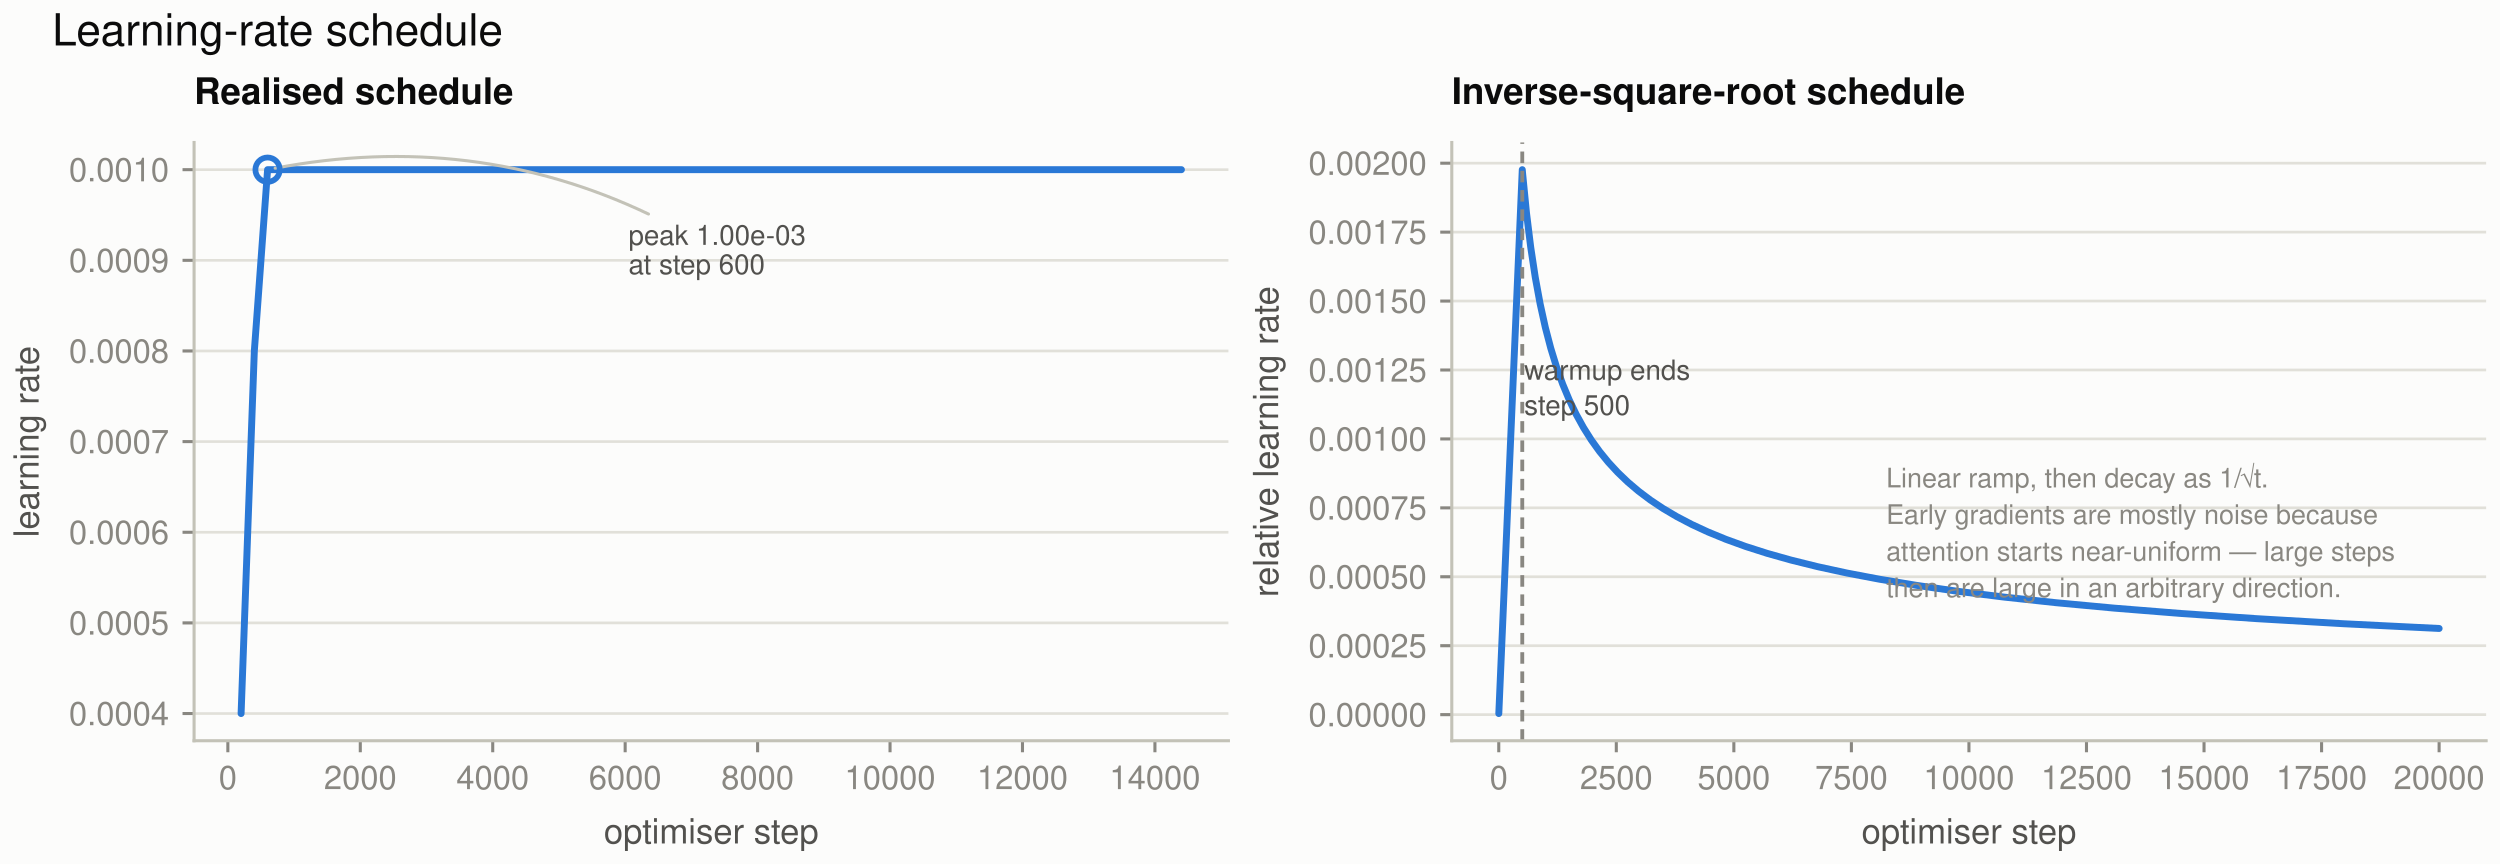
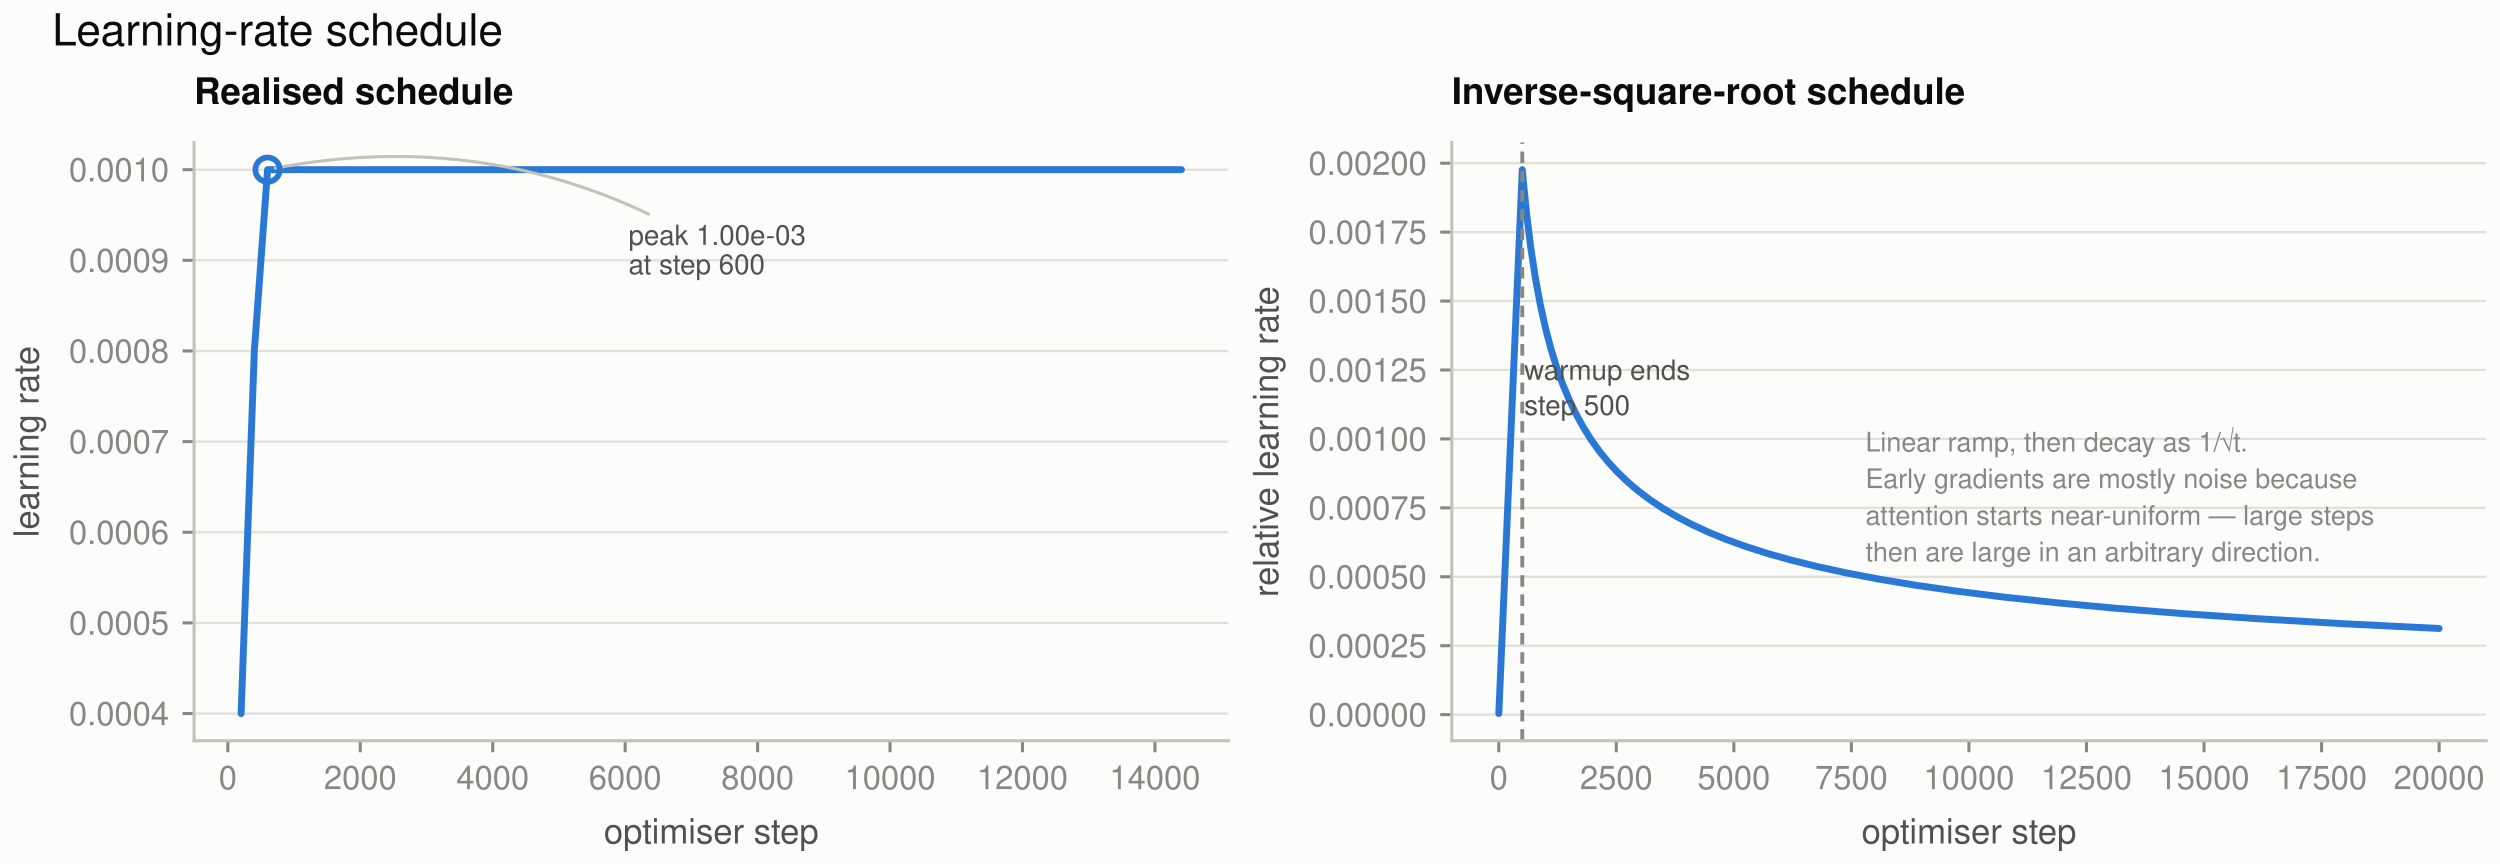
<svg xmlns="http://www.w3.org/2000/svg" xmlns:xlink="http://www.w3.org/1999/xlink" width="649.2pt" height="224.4pt" viewBox="0 0 649.2 224.4" version="1.1">
  <defs>
    <style type="text/css">*{stroke-linejoin: round; stroke-linecap: butt}</style>
  </defs>
  <g id="figure_1">
    <g id="patch_1">
      <path d="M 0 224.4  L 649.2 224.4  L 649.2 -0  L 0 -0  z " style="fill: #fcfcfb" />
    </g>
    <g id="axes_1">
      <g id="patch_2">
        <path d="M 50.398 192.355  L 318.997 192.355  L 318.997 37  L 50.398 37  z " style="fill: #fcfcfb" />
      </g>
      <g id="matplotlib.axis_1">
        <g id="xtick_1">
          <g id="line2d_1">
            <defs>
-               <path id="mff5d5f029c" d="M 0 0  L 0 3  " style="stroke: #898781; stroke-width: 0.8" />
+               <path id="m67c14b27a8" d="M 0 0  L 0 3  " style="stroke: #898781; stroke-width: 0.8" />
            </defs>
            <g>
-               <use xlink:href="#mff5d5f029c" x="59.168" y="192.355" style="fill: #898781; stroke: #898781; stroke-width: 0.8" />
+               <use xlink:href="#m67c14b27a8" x="59.168" y="192.355" style="fill: #898781; stroke: #898781; stroke-width: 0.8" />
            </g>
          </g>
          <g id="text_1">
            <text style="font-size: 8.5px; font-family: 'Helvetica Neue', 'Helvetica', 'Arial', 'DejaVu Sans', sans-serif; text-anchor: middle; fill: #898781" x="59.168" y="204.925" transform="rotate(-0 59.16808 204.9249)">0</text>
          </g>
        </g>
        <g id="xtick_2">
          <g id="line2d_2">
            <g>
-               <use xlink:href="#mff5d5f029c" x="93.56" y="192.355" style="fill: #898781; stroke: #898781; stroke-width: 0.8" />
+               <use xlink:href="#m67c14b27a8" x="93.56" y="192.355" style="fill: #898781; stroke: #898781; stroke-width: 0.8" />
            </g>
          </g>
          <g id="text_2">
            <text style="font-size: 8.5px; font-family: 'Helvetica Neue', 'Helvetica', 'Arial', 'DejaVu Sans', sans-serif; text-anchor: middle; fill: #898781" x="93.56" y="204.925" transform="rotate(-0 93.55973 204.9249)">2000</text>
          </g>
        </g>
        <g id="xtick_3">
          <g id="line2d_3">
            <g>
-               <use xlink:href="#mff5d5f029c" x="127.951" y="192.355" style="fill: #898781; stroke: #898781; stroke-width: 0.8" />
+               <use xlink:href="#m67c14b27a8" x="127.951" y="192.355" style="fill: #898781; stroke: #898781; stroke-width: 0.8" />
            </g>
          </g>
          <g id="text_3">
            <text style="font-size: 8.5px; font-family: 'Helvetica Neue', 'Helvetica', 'Arial', 'DejaVu Sans', sans-serif; text-anchor: middle; fill: #898781" x="127.951" y="204.925" transform="rotate(-0 127.9514 204.9249)">4000</text>
          </g>
        </g>
        <g id="xtick_4">
          <g id="line2d_4">
            <g>
-               <use xlink:href="#mff5d5f029c" x="162.343" y="192.355" style="fill: #898781; stroke: #898781; stroke-width: 0.8" />
+               <use xlink:href="#m67c14b27a8" x="162.343" y="192.355" style="fill: #898781; stroke: #898781; stroke-width: 0.8" />
            </g>
          </g>
          <g id="text_4">
            <text style="font-size: 8.5px; font-family: 'Helvetica Neue', 'Helvetica', 'Arial', 'DejaVu Sans', sans-serif; text-anchor: middle; fill: #898781" x="162.343" y="204.925" transform="rotate(-0 162.343 204.9249)">6000</text>
          </g>
        </g>
        <g id="xtick_5">
          <g id="line2d_5">
            <g>
-               <use xlink:href="#mff5d5f029c" x="196.735" y="192.355" style="fill: #898781; stroke: #898781; stroke-width: 0.8" />
+               <use xlink:href="#m67c14b27a8" x="196.735" y="192.355" style="fill: #898781; stroke: #898781; stroke-width: 0.8" />
            </g>
          </g>
          <g id="text_5">
            <text style="font-size: 8.5px; font-family: 'Helvetica Neue', 'Helvetica', 'Arial', 'DejaVu Sans', sans-serif; text-anchor: middle; fill: #898781" x="196.735" y="204.925" transform="rotate(-0 196.7347 204.9249)">8000</text>
          </g>
        </g>
        <g id="xtick_6">
          <g id="line2d_6">
            <g>
-               <use xlink:href="#mff5d5f029c" x="231.126" y="192.355" style="fill: #898781; stroke: #898781; stroke-width: 0.8" />
+               <use xlink:href="#m67c14b27a8" x="231.126" y="192.355" style="fill: #898781; stroke: #898781; stroke-width: 0.8" />
            </g>
          </g>
          <g id="text_6">
            <text style="font-size: 8.5px; font-family: 'Helvetica Neue', 'Helvetica', 'Arial', 'DejaVu Sans', sans-serif; text-anchor: middle; fill: #898781" x="231.126" y="204.925" transform="rotate(-0 231.1263 204.9249)">10000</text>
          </g>
        </g>
        <g id="xtick_7">
          <g id="line2d_7">
            <g>
-               <use xlink:href="#mff5d5f029c" x="265.518" y="192.355" style="fill: #898781; stroke: #898781; stroke-width: 0.8" />
+               <use xlink:href="#m67c14b27a8" x="265.518" y="192.355" style="fill: #898781; stroke: #898781; stroke-width: 0.8" />
            </g>
          </g>
          <g id="text_7">
            <text style="font-size: 8.5px; font-family: 'Helvetica Neue', 'Helvetica', 'Arial', 'DejaVu Sans', sans-serif; text-anchor: middle; fill: #898781" x="265.518" y="204.925" transform="rotate(-0 265.518 204.9249)">12000</text>
          </g>
        </g>
        <g id="xtick_8">
          <g id="line2d_8">
            <g>
-               <use xlink:href="#mff5d5f029c" x="299.91" y="192.355" style="fill: #898781; stroke: #898781; stroke-width: 0.8" />
+               <use xlink:href="#m67c14b27a8" x="299.91" y="192.355" style="fill: #898781; stroke: #898781; stroke-width: 0.8" />
            </g>
          </g>
          <g id="text_8">
            <text style="font-size: 8.5px; font-family: 'Helvetica Neue', 'Helvetica', 'Arial', 'DejaVu Sans', sans-serif; text-anchor: middle; fill: #898781" x="299.91" y="204.925" transform="rotate(-0 299.9097 204.9249)">14000</text>
          </g>
        </g>
        <g id="text_9">
          <text style="font-size: 9px; font-family: 'Helvetica Neue', 'Helvetica', 'Arial', 'DejaVu Sans', sans-serif; text-anchor: middle; fill: #52514e" x="184.698" y="219.026" transform="rotate(-0 184.6976 219.0262)">optimiser step</text>
        </g>
      </g>
      <g id="matplotlib.axis_2">
        <g id="ytick_1">
          <g id="line2d_9">
-             <path d="M 50.398 185.294  L 318.997 185.294  " clip-path="url(#p74cb0c8a2e)" style="fill: none; stroke: #e1e0d9; stroke-width: 0.7; stroke-linecap: round" />
+             <path d="M 50.398 185.294  L 318.997 185.294  " clip-path="url(#pc17495374a)" style="fill: none; stroke: #e1e0d9; stroke-width: 0.6; stroke-linecap: round" />
          </g>
          <g id="line2d_10">
            <defs>
-               <path id="m89fcbf0ce2" d="M 0 0  L -3 0  " style="stroke: #898781; stroke-width: 0.8" />
+               <path id="mdf29e9bcca" d="M 0 0  L -3 0  " style="stroke: #898781; stroke-width: 0.8" />
            </defs>
            <g>
-               <use xlink:href="#m89fcbf0ce2" x="50.398" y="185.294" style="fill: #898781; stroke: #898781; stroke-width: 0.8" />
+               <use xlink:href="#mdf29e9bcca" x="50.398" y="185.294" style="fill: #898781; stroke: #898781; stroke-width: 0.8" />
            </g>
          </g>
          <g id="text_10">
            <text style="font-size: 8.5px; font-family: 'Helvetica Neue', 'Helvetica', 'Arial', 'DejaVu Sans', sans-serif; text-anchor: end; fill: #898781" x="43.898" y="188.329" transform="rotate(-0 43.8982 188.3285)">0.0004</text>
          </g>
        </g>
        <g id="ytick_2">
          <g id="line2d_11">
-             <path d="M 50.398 161.755  L 318.997 161.755  " clip-path="url(#p74cb0c8a2e)" style="fill: none; stroke: #e1e0d9; stroke-width: 0.7; stroke-linecap: round" />
+             <path d="M 50.398 161.755  L 318.997 161.755  " clip-path="url(#pc17495374a)" style="fill: none; stroke: #e1e0d9; stroke-width: 0.6; stroke-linecap: round" />
          </g>
          <g id="line2d_12">
            <g>
-               <use xlink:href="#m89fcbf0ce2" x="50.398" y="161.755" style="fill: #898781; stroke: #898781; stroke-width: 0.8" />
+               <use xlink:href="#mdf29e9bcca" x="50.398" y="161.755" style="fill: #898781; stroke: #898781; stroke-width: 0.8" />
            </g>
          </g>
          <g id="text_11">
            <text style="font-size: 8.5px; font-family: 'Helvetica Neue', 'Helvetica', 'Arial', 'DejaVu Sans', sans-serif; text-anchor: end; fill: #898781" x="43.898" y="164.79" transform="rotate(-0 43.8982 164.7898)">0.0005</text>
          </g>
        </g>
        <g id="ytick_3">
          <g id="line2d_13">
-             <path d="M 50.398 138.216  L 318.997 138.216  " clip-path="url(#p74cb0c8a2e)" style="fill: none; stroke: #e1e0d9; stroke-width: 0.7; stroke-linecap: round" />
+             <path d="M 50.398 138.216  L 318.997 138.216  " clip-path="url(#pc17495374a)" style="fill: none; stroke: #e1e0d9; stroke-width: 0.6; stroke-linecap: round" />
          </g>
          <g id="line2d_14">
            <g>
-               <use xlink:href="#m89fcbf0ce2" x="50.398" y="138.216" style="fill: #898781; stroke: #898781; stroke-width: 0.8" />
+               <use xlink:href="#mdf29e9bcca" x="50.398" y="138.216" style="fill: #898781; stroke: #898781; stroke-width: 0.8" />
            </g>
          </g>
          <g id="text_12">
            <text style="font-size: 8.5px; font-family: 'Helvetica Neue', 'Helvetica', 'Arial', 'DejaVu Sans', sans-serif; text-anchor: end; fill: #898781" x="43.898" y="141.251" transform="rotate(-0 43.8982 141.2512)">0.0006</text>
          </g>
        </g>
        <g id="ytick_4">
          <g id="line2d_15">
-             <path d="M 50.398 114.678  L 318.997 114.678  " clip-path="url(#p74cb0c8a2e)" style="fill: none; stroke: #e1e0d9; stroke-width: 0.7; stroke-linecap: round" />
+             <path d="M 50.398 114.678  L 318.997 114.678  " clip-path="url(#pc17495374a)" style="fill: none; stroke: #e1e0d9; stroke-width: 0.6; stroke-linecap: round" />
          </g>
          <g id="line2d_16">
            <g>
-               <use xlink:href="#m89fcbf0ce2" x="50.398" y="114.678" style="fill: #898781; stroke: #898781; stroke-width: 0.8" />
+               <use xlink:href="#mdf29e9bcca" x="50.398" y="114.678" style="fill: #898781; stroke: #898781; stroke-width: 0.8" />
            </g>
          </g>
          <g id="text_13">
            <text style="font-size: 8.5px; font-family: 'Helvetica Neue', 'Helvetica', 'Arial', 'DejaVu Sans', sans-serif; text-anchor: end; fill: #898781" x="43.898" y="117.712" transform="rotate(-0 43.8982 117.7125)">0.0007</text>
          </g>
        </g>
        <g id="ytick_5">
          <g id="line2d_17">
-             <path d="M 50.398 91.139  L 318.997 91.139  " clip-path="url(#p74cb0c8a2e)" style="fill: none; stroke: #e1e0d9; stroke-width: 0.7; stroke-linecap: round" />
+             <path d="M 50.398 91.139  L 318.997 91.139  " clip-path="url(#pc17495374a)" style="fill: none; stroke: #e1e0d9; stroke-width: 0.6; stroke-linecap: round" />
          </g>
          <g id="line2d_18">
            <g>
-               <use xlink:href="#m89fcbf0ce2" x="50.398" y="91.139" style="fill: #898781; stroke: #898781; stroke-width: 0.8" />
+               <use xlink:href="#mdf29e9bcca" x="50.398" y="91.139" style="fill: #898781; stroke: #898781; stroke-width: 0.8" />
            </g>
          </g>
          <g id="text_14">
            <text style="font-size: 8.5px; font-family: 'Helvetica Neue', 'Helvetica', 'Arial', 'DejaVu Sans', sans-serif; text-anchor: end; fill: #898781" x="43.898" y="94.174" transform="rotate(-0 43.8982 94.17377)">0.0008</text>
          </g>
        </g>
        <g id="ytick_6">
          <g id="line2d_19">
-             <path d="M 50.398 67.6  L 318.997 67.6  " clip-path="url(#p74cb0c8a2e)" style="fill: none; stroke: #e1e0d9; stroke-width: 0.7; stroke-linecap: round" />
+             <path d="M 50.398 67.6  L 318.997 67.6  " clip-path="url(#pc17495374a)" style="fill: none; stroke: #e1e0d9; stroke-width: 0.6; stroke-linecap: round" />
          </g>
          <g id="line2d_20">
            <g>
-               <use xlink:href="#m89fcbf0ce2" x="50.398" y="67.6" style="fill: #898781; stroke: #898781; stroke-width: 0.8" />
+               <use xlink:href="#mdf29e9bcca" x="50.398" y="67.6" style="fill: #898781; stroke: #898781; stroke-width: 0.8" />
            </g>
          </g>
          <g id="text_15">
            <text style="font-size: 8.5px; font-family: 'Helvetica Neue', 'Helvetica', 'Arial', 'DejaVu Sans', sans-serif; text-anchor: end; fill: #898781" x="43.898" y="70.635" transform="rotate(-0 43.8982 70.63508)">0.0009</text>
          </g>
        </g>
        <g id="ytick_7">
          <g id="line2d_21">
-             <path d="M 50.398 44.062  L 318.997 44.062  " clip-path="url(#p74cb0c8a2e)" style="fill: none; stroke: #e1e0d9; stroke-width: 0.7; stroke-linecap: round" />
+             <path d="M 50.398 44.062  L 318.997 44.062  " clip-path="url(#pc17495374a)" style="fill: none; stroke: #e1e0d9; stroke-width: 0.6; stroke-linecap: round" />
          </g>
          <g id="line2d_22">
            <g>
-               <use xlink:href="#m89fcbf0ce2" x="50.398" y="44.062" style="fill: #898781; stroke: #898781; stroke-width: 0.8" />
+               <use xlink:href="#mdf29e9bcca" x="50.398" y="44.062" style="fill: #898781; stroke: #898781; stroke-width: 0.8" />
            </g>
          </g>
          <g id="text_16">
            <text style="font-size: 8.5px; font-family: 'Helvetica Neue', 'Helvetica', 'Arial', 'DejaVu Sans', sans-serif; text-anchor: end; fill: #898781" x="43.898" y="47.096" transform="rotate(-0 43.8982 47.09638)">0.0010</text>
          </g>
        </g>
        <g id="text_17">
          <text style="font-size: 9px; font-family: 'Helvetica Neue', 'Helvetica', 'Arial', 'DejaVu Sans', sans-serif; text-anchor: middle; fill: #52514e" x="10.027" y="114.678" transform="rotate(-90 10.02656 114.6777)">learning rate</text>
        </g>
      </g>
      <g id="line2d_23">
-         <path d="M 62.607 185.294  L 66.046 91.139  L 69.486 44.062  L 72.925 44.062  L 76.364 44.062  L 79.803 44.062  L 83.242 44.062  L 86.681 44.062  L 90.121 44.062  L 93.56 44.062  L 96.999 44.062  L 100.438 44.062  L 103.877 44.062  L 107.316 44.062  L 110.756 44.062  L 114.195 44.062  L 117.634 44.062  L 121.073 44.062  L 124.512 44.062  L 127.951 44.062  L 131.391 44.062  L 134.83 44.062  L 138.269 44.062  L 141.708 44.062  L 145.147 44.062  L 148.586 44.062  L 152.026 44.062  L 155.465 44.062  L 158.904 44.062  L 162.343 44.062  L 165.782 44.062  L 169.221 44.062  L 172.661 44.062  L 176.1 44.062  L 179.539 44.062  L 182.978 44.062  L 186.417 44.062  L 189.856 44.062  L 193.296 44.062  L 196.735 44.062  L 200.174 44.062  L 203.613 44.062  L 207.052 44.062  L 210.491 44.062  L 213.931 44.062  L 217.37 44.062  L 220.809 44.062  L 224.248 44.062  L 227.687 44.062  L 231.126 44.062  L 234.566 44.062  L 238.005 44.062  L 241.444 44.062  L 244.883 44.062  L 248.322 44.062  L 251.761 44.062  L 255.201 44.062  L 258.64 44.062  L 262.079 44.062  L 265.518 44.062  L 268.957 44.062  L 272.396 44.062  L 275.835 44.062  L 279.275 44.062  L 282.714 44.062  L 286.153 44.062  L 289.592 44.062  L 293.031 44.062  L 296.47 44.062  L 299.91 44.062  L 303.349 44.062  L 306.788 44.062  " clip-path="url(#p74cb0c8a2e)" style="fill: none; stroke: #2a78d6; stroke-width: 1.8; stroke-linecap: round" />
+         <path d="M 62.607 185.294  L 66.046 91.139  L 69.486 44.062  L 72.925 44.062  L 76.364 44.062  L 79.803 44.062  L 83.242 44.062  L 86.681 44.062  L 90.121 44.062  L 93.56 44.062  L 96.999 44.062  L 100.438 44.062  L 103.877 44.062  L 107.316 44.062  L 110.756 44.062  L 114.195 44.062  L 117.634 44.062  L 121.073 44.062  L 124.512 44.062  L 127.951 44.062  L 131.391 44.062  L 134.83 44.062  L 138.269 44.062  L 141.708 44.062  L 145.147 44.062  L 148.586 44.062  L 152.026 44.062  L 155.465 44.062  L 158.904 44.062  L 162.343 44.062  L 165.782 44.062  L 169.221 44.062  L 172.661 44.062  L 176.1 44.062  L 179.539 44.062  L 182.978 44.062  L 186.417 44.062  L 189.856 44.062  L 193.296 44.062  L 196.735 44.062  L 200.174 44.062  L 203.613 44.062  L 207.052 44.062  L 210.491 44.062  L 213.931 44.062  L 217.37 44.062  L 220.809 44.062  L 224.248 44.062  L 227.687 44.062  L 231.126 44.062  L 234.566 44.062  L 238.005 44.062  L 241.444 44.062  L 244.883 44.062  L 248.322 44.062  L 251.761 44.062  L 255.201 44.062  L 258.64 44.062  L 262.079 44.062  L 265.518 44.062  L 268.957 44.062  L 272.396 44.062  L 275.835 44.062  L 279.275 44.062  L 282.714 44.062  L 286.153 44.062  L 289.592 44.062  L 293.031 44.062  L 296.47 44.062  L 299.91 44.062  L 303.349 44.062  L 306.788 44.062  " clip-path="url(#pc17495374a)" style="fill: none; stroke: #2a78d6; stroke-width: 1.8; stroke-linecap: round" />
      </g>
      <g id="patch_3">
        <path d="M 50.398 192.355  L 50.398 37  " style="fill: none; stroke: #c3c2b7; stroke-width: 0.8; stroke-linejoin: miter; stroke-linecap: square" />
      </g>
      <g id="patch_4">
        <path d="M 50.398 192.355  L 318.997 192.355  " style="fill: none; stroke: #c3c2b7; stroke-width: 0.8; stroke-linejoin: miter; stroke-linecap: square" />
      </g>
      <g id="patch_5">
        <path d="M 168.401 55.581  Q 122.811 33.896 71.446 43.677  " style="fill: none; stroke: #c3c2b7; stroke-width: 0.8; stroke-linecap: round" />
      </g>
      <g id="text_18">
        <text style="font-size: 7.2px; font-family: 'Helvetica Neue', 'Helvetica', 'Arial', 'DejaVu Sans', sans-serif; fill: #52514e" transform="translate(163.2097 63.59007)">peak 1.00e-03</text>
        <text style="font-size: 7.2px; font-family: 'Helvetica Neue', 'Helvetica', 'Arial', 'DejaVu Sans', sans-serif; fill: #52514e" transform="translate(163.2097 71.17819)">at step 600</text>
      </g>
      <g id="text_19">
        <text style="font-weight: 600; font-size: 9.5px; font-family: 'Helvetica Neue', 'Helvetica', 'Arial', 'DejaVu Sans', sans-serif; text-anchor: start; fill: #0b0b0b" x="50.398" y="27" transform="rotate(-0 50.3982 27.00001)">Realised schedule</text>
      </g>
      <g id="PathCollection_1">
-         <path d="M 69.486 47.224  C 70.324 47.224 71.129 46.891 71.722 46.298  C 72.315 45.705 72.648 44.9 72.648 44.062  C 72.648 43.223 72.315 42.419 71.722 41.826  C 71.129 41.233 70.324 40.899 69.486 40.899  C 68.647 40.899 67.843 41.233 67.25 41.826  C 66.656 42.419 66.323 43.223 66.323 44.062  C 66.323 44.9 66.656 45.705 67.25 46.298  C 67.843 46.891 68.647 47.224 69.486 47.224  L 69.486 47.224  z " clip-path="url(#p74cb0c8a2e)" style="fill: none; stroke: #2a78d6; stroke-width: 1.5" />
+         <path d="M 69.486 47.224  C 70.324 47.224 71.129 46.891 71.722 46.298  C 72.315 45.705 72.648 44.9 72.648 44.062  C 72.648 43.223 72.315 42.419 71.722 41.826  C 71.129 41.233 70.324 40.899 69.486 40.899  C 68.647 40.899 67.843 41.233 67.25 41.826  C 66.656 42.419 66.323 43.223 66.323 44.062  C 66.323 44.9 66.656 45.705 67.25 46.298  C 67.843 46.891 68.647 47.224 69.486 47.224  L 69.486 47.224  z " clip-path="url(#pc17495374a)" style="fill: none; stroke: #2a78d6; stroke-width: 1.5" />
      </g>
    </g>
    <g id="axes_2">
      <g id="patch_6">
        <path d="M 377.001 192.355  L 645.6 192.355  L 645.6 37  L 377.001 37  z " style="fill: #fcfcfb" />
      </g>
      <g id="matplotlib.axis_3">
        <g id="xtick_9">
          <g id="line2d_24">
            <g>
-               <use xlink:href="#mff5d5f029c" x="389.198" y="192.355" style="fill: #898781; stroke: #898781; stroke-width: 0.8" />
+               <use xlink:href="#m67c14b27a8" x="389.198" y="192.355" style="fill: #898781; stroke: #898781; stroke-width: 0.8" />
            </g>
          </g>
          <g id="text_20">
            <text style="font-size: 8.5px; font-family: 'Helvetica Neue', 'Helvetica', 'Arial', 'DejaVu Sans', sans-serif; text-anchor: middle; fill: #898781" x="389.198" y="204.925" transform="rotate(-0 389.1975 204.9249)">0</text>
          </g>
        </g>
        <g id="xtick_10">
          <g id="line2d_25">
            <g>
-               <use xlink:href="#mff5d5f029c" x="419.722" y="192.355" style="fill: #898781; stroke: #898781; stroke-width: 0.8" />
+               <use xlink:href="#m67c14b27a8" x="419.722" y="192.355" style="fill: #898781; stroke: #898781; stroke-width: 0.8" />
            </g>
          </g>
          <g id="text_21">
            <text style="font-size: 8.5px; font-family: 'Helvetica Neue', 'Helvetica', 'Arial', 'DejaVu Sans', sans-serif; text-anchor: middle; fill: #898781" x="419.722" y="204.925" transform="rotate(-0 419.7216 204.9249)">2500</text>
          </g>
        </g>
        <g id="xtick_11">
          <g id="line2d_26">
            <g>
-               <use xlink:href="#mff5d5f029c" x="450.246" y="192.355" style="fill: #898781; stroke: #898781; stroke-width: 0.8" />
+               <use xlink:href="#m67c14b27a8" x="450.246" y="192.355" style="fill: #898781; stroke: #898781; stroke-width: 0.8" />
            </g>
          </g>
          <g id="text_22">
            <text style="font-size: 8.5px; font-family: 'Helvetica Neue', 'Helvetica', 'Arial', 'DejaVu Sans', sans-serif; text-anchor: middle; fill: #898781" x="450.246" y="204.925" transform="rotate(-0 450.2458 204.9249)">5000</text>
          </g>
        </g>
        <g id="xtick_12">
          <g id="line2d_27">
            <g>
-               <use xlink:href="#mff5d5f029c" x="480.77" y="192.355" style="fill: #898781; stroke: #898781; stroke-width: 0.8" />
+               <use xlink:href="#m67c14b27a8" x="480.77" y="192.355" style="fill: #898781; stroke: #898781; stroke-width: 0.8" />
            </g>
          </g>
          <g id="text_23">
            <text style="font-size: 8.5px; font-family: 'Helvetica Neue', 'Helvetica', 'Arial', 'DejaVu Sans', sans-serif; text-anchor: middle; fill: #898781" x="480.77" y="204.925" transform="rotate(-0 480.7699 204.9249)">7500</text>
          </g>
        </g>
        <g id="xtick_13">
          <g id="line2d_28">
            <g>
-               <use xlink:href="#mff5d5f029c" x="511.294" y="192.355" style="fill: #898781; stroke: #898781; stroke-width: 0.8" />
+               <use xlink:href="#m67c14b27a8" x="511.294" y="192.355" style="fill: #898781; stroke: #898781; stroke-width: 0.8" />
            </g>
          </g>
          <g id="text_24">
            <text style="font-size: 8.5px; font-family: 'Helvetica Neue', 'Helvetica', 'Arial', 'DejaVu Sans', sans-serif; text-anchor: middle; fill: #898781" x="511.294" y="204.925" transform="rotate(-0 511.294 204.9249)">10000</text>
          </g>
        </g>
        <g id="xtick_14">
          <g id="line2d_29">
            <g>
-               <use xlink:href="#mff5d5f029c" x="541.818" y="192.355" style="fill: #898781; stroke: #898781; stroke-width: 0.8" />
+               <use xlink:href="#m67c14b27a8" x="541.818" y="192.355" style="fill: #898781; stroke: #898781; stroke-width: 0.8" />
            </g>
          </g>
          <g id="text_25">
            <text style="font-size: 8.5px; font-family: 'Helvetica Neue', 'Helvetica', 'Arial', 'DejaVu Sans', sans-serif; text-anchor: middle; fill: #898781" x="541.818" y="204.925" transform="rotate(-0 541.8181 204.9249)">12500</text>
          </g>
        </g>
        <g id="xtick_15">
          <g id="line2d_30">
            <g>
-               <use xlink:href="#mff5d5f029c" x="572.342" y="192.355" style="fill: #898781; stroke: #898781; stroke-width: 0.8" />
+               <use xlink:href="#m67c14b27a8" x="572.342" y="192.355" style="fill: #898781; stroke: #898781; stroke-width: 0.8" />
            </g>
          </g>
          <g id="text_26">
            <text style="font-size: 8.5px; font-family: 'Helvetica Neue', 'Helvetica', 'Arial', 'DejaVu Sans', sans-serif; text-anchor: middle; fill: #898781" x="572.342" y="204.925" transform="rotate(-0 572.3422 204.9249)">15000</text>
          </g>
        </g>
        <g id="xtick_16">
          <g id="line2d_31">
            <g>
-               <use xlink:href="#mff5d5f029c" x="602.866" y="192.355" style="fill: #898781; stroke: #898781; stroke-width: 0.8" />
+               <use xlink:href="#m67c14b27a8" x="602.866" y="192.355" style="fill: #898781; stroke: #898781; stroke-width: 0.8" />
            </g>
          </g>
          <g id="text_27">
            <text style="font-size: 8.5px; font-family: 'Helvetica Neue', 'Helvetica', 'Arial', 'DejaVu Sans', sans-serif; text-anchor: middle; fill: #898781" x="602.866" y="204.925" transform="rotate(-0 602.8664 204.9249)">17500</text>
          </g>
        </g>
        <g id="xtick_17">
          <g id="line2d_32">
            <g>
-               <use xlink:href="#mff5d5f029c" x="633.39" y="192.355" style="fill: #898781; stroke: #898781; stroke-width: 0.8" />
+               <use xlink:href="#m67c14b27a8" x="633.39" y="192.355" style="fill: #898781; stroke: #898781; stroke-width: 0.8" />
            </g>
          </g>
          <g id="text_28">
            <text style="font-size: 8.5px; font-family: 'Helvetica Neue', 'Helvetica', 'Arial', 'DejaVu Sans', sans-serif; text-anchor: middle; fill: #898781" x="633.39" y="204.925" transform="rotate(-0 633.3905 204.9249)">20000</text>
          </g>
        </g>
        <g id="text_29">
          <text style="font-size: 9px; font-family: 'Helvetica Neue', 'Helvetica', 'Arial', 'DejaVu Sans', sans-serif; text-anchor: middle; fill: #52514e" x="511.3" y="219.026" transform="rotate(-0 511.3001 219.0262)">optimiser step</text>
        </g>
      </g>
      <g id="matplotlib.axis_4">
        <g id="ytick_8">
          <g id="line2d_33">
-             <path d="M 377.001 185.577  L 645.6 185.577  " clip-path="url(#p128748758a)" style="fill: none; stroke: #e1e0d9; stroke-width: 0.7; stroke-linecap: round" />
+             <path d="M 377.001 185.577  L 645.6 185.577  " clip-path="url(#p0c3d781b5e)" style="fill: none; stroke: #e1e0d9; stroke-width: 0.6; stroke-linecap: round" />
          </g>
          <g id="line2d_34">
            <g>
-               <use xlink:href="#m89fcbf0ce2" x="377.001" y="185.577" style="fill: #898781; stroke: #898781; stroke-width: 0.8" />
+               <use xlink:href="#mdf29e9bcca" x="377.001" y="185.577" style="fill: #898781; stroke: #898781; stroke-width: 0.8" />
            </g>
          </g>
          <g id="text_30">
            <text style="font-size: 8.5px; font-family: 'Helvetica Neue', 'Helvetica', 'Arial', 'DejaVu Sans', sans-serif; text-anchor: end; fill: #898781" x="370.501" y="188.612" transform="rotate(-0 370.5007 188.6116)">0.00000</text>
          </g>
        </g>
        <g id="ytick_9">
          <g id="line2d_35">
-             <path d="M 377.001 167.676  L 645.6 167.676  " clip-path="url(#p128748758a)" style="fill: none; stroke: #e1e0d9; stroke-width: 0.7; stroke-linecap: round" />
+             <path d="M 377.001 167.676  L 645.6 167.676  " clip-path="url(#p0c3d781b5e)" style="fill: none; stroke: #e1e0d9; stroke-width: 0.6; stroke-linecap: round" />
          </g>
          <g id="line2d_36">
            <g>
-               <use xlink:href="#m89fcbf0ce2" x="377.001" y="167.676" style="fill: #898781; stroke: #898781; stroke-width: 0.8" />
+               <use xlink:href="#mdf29e9bcca" x="377.001" y="167.676" style="fill: #898781; stroke: #898781; stroke-width: 0.8" />
            </g>
          </g>
          <g id="text_31">
            <text style="font-size: 8.5px; font-family: 'Helvetica Neue', 'Helvetica', 'Arial', 'DejaVu Sans', sans-serif; text-anchor: end; fill: #898781" x="370.501" y="170.711" transform="rotate(-0 370.5007 170.7112)">0.00025</text>
          </g>
        </g>
        <g id="ytick_10">
          <g id="line2d_37">
-             <path d="M 377.001 149.776  L 645.6 149.776  " clip-path="url(#p128748758a)" style="fill: none; stroke: #e1e0d9; stroke-width: 0.7; stroke-linecap: round" />
+             <path d="M 377.001 149.776  L 645.6 149.776  " clip-path="url(#p0c3d781b5e)" style="fill: none; stroke: #e1e0d9; stroke-width: 0.6; stroke-linecap: round" />
          </g>
          <g id="line2d_38">
            <g>
-               <use xlink:href="#m89fcbf0ce2" x="377.001" y="149.776" style="fill: #898781; stroke: #898781; stroke-width: 0.8" />
+               <use xlink:href="#mdf29e9bcca" x="377.001" y="149.776" style="fill: #898781; stroke: #898781; stroke-width: 0.8" />
            </g>
          </g>
          <g id="text_32">
            <text style="font-size: 8.5px; font-family: 'Helvetica Neue', 'Helvetica', 'Arial', 'DejaVu Sans', sans-serif; text-anchor: end; fill: #898781" x="370.501" y="152.811" transform="rotate(-0 370.5007 152.8107)">0.00050</text>
          </g>
        </g>
        <g id="ytick_11">
          <g id="line2d_39">
-             <path d="M 377.001 131.876  L 645.6 131.876  " clip-path="url(#p128748758a)" style="fill: none; stroke: #e1e0d9; stroke-width: 0.7; stroke-linecap: round" />
+             <path d="M 377.001 131.876  L 645.6 131.876  " clip-path="url(#p0c3d781b5e)" style="fill: none; stroke: #e1e0d9; stroke-width: 0.6; stroke-linecap: round" />
          </g>
          <g id="line2d_40">
            <g>
-               <use xlink:href="#m89fcbf0ce2" x="377.001" y="131.876" style="fill: #898781; stroke: #898781; stroke-width: 0.8" />
+               <use xlink:href="#mdf29e9bcca" x="377.001" y="131.876" style="fill: #898781; stroke: #898781; stroke-width: 0.8" />
            </g>
          </g>
          <g id="text_33">
            <text style="font-size: 8.5px; font-family: 'Helvetica Neue', 'Helvetica', 'Arial', 'DejaVu Sans', sans-serif; text-anchor: end; fill: #898781" x="370.501" y="134.91" transform="rotate(-0 370.5007 134.9103)">0.00075</text>
          </g>
        </g>
        <g id="ytick_12">
          <g id="line2d_41">
-             <path d="M 377.001 113.975  L 645.6 113.975  " clip-path="url(#p128748758a)" style="fill: none; stroke: #e1e0d9; stroke-width: 0.7; stroke-linecap: round" />
+             <path d="M 377.001 113.975  L 645.6 113.975  " clip-path="url(#p0c3d781b5e)" style="fill: none; stroke: #e1e0d9; stroke-width: 0.6; stroke-linecap: round" />
          </g>
          <g id="line2d_42">
            <g>
-               <use xlink:href="#m89fcbf0ce2" x="377.001" y="113.975" style="fill: #898781; stroke: #898781; stroke-width: 0.8" />
+               <use xlink:href="#mdf29e9bcca" x="377.001" y="113.975" style="fill: #898781; stroke: #898781; stroke-width: 0.8" />
            </g>
          </g>
          <g id="text_34">
            <text style="font-size: 8.5px; font-family: 'Helvetica Neue', 'Helvetica', 'Arial', 'DejaVu Sans', sans-serif; text-anchor: end; fill: #898781" x="370.501" y="117.01" transform="rotate(-0 370.5007 117.0099)">0.00100</text>
          </g>
        </g>
        <g id="ytick_13">
          <g id="line2d_43">
-             <path d="M 377.001 96.075  L 645.6 96.075  " clip-path="url(#p128748758a)" style="fill: none; stroke: #e1e0d9; stroke-width: 0.7; stroke-linecap: round" />
+             <path d="M 377.001 96.075  L 645.6 96.075  " clip-path="url(#p0c3d781b5e)" style="fill: none; stroke: #e1e0d9; stroke-width: 0.6; stroke-linecap: round" />
          </g>
          <g id="line2d_44">
            <g>
-               <use xlink:href="#m89fcbf0ce2" x="377.001" y="96.075" style="fill: #898781; stroke: #898781; stroke-width: 0.8" />
+               <use xlink:href="#mdf29e9bcca" x="377.001" y="96.075" style="fill: #898781; stroke: #898781; stroke-width: 0.8" />
            </g>
          </g>
          <g id="text_35">
            <text style="font-size: 8.5px; font-family: 'Helvetica Neue', 'Helvetica', 'Arial', 'DejaVu Sans', sans-serif; text-anchor: end; fill: #898781" x="370.501" y="99.11" transform="rotate(-0 370.5007 99.10951)">0.00125</text>
          </g>
        </g>
        <g id="ytick_14">
          <g id="line2d_45">
-             <path d="M 377.001 78.174  L 645.6 78.174  " clip-path="url(#p128748758a)" style="fill: none; stroke: #e1e0d9; stroke-width: 0.7; stroke-linecap: round" />
+             <path d="M 377.001 78.174  L 645.6 78.174  " clip-path="url(#p0c3d781b5e)" style="fill: none; stroke: #e1e0d9; stroke-width: 0.6; stroke-linecap: round" />
          </g>
          <g id="line2d_46">
            <g>
-               <use xlink:href="#m89fcbf0ce2" x="377.001" y="78.174" style="fill: #898781; stroke: #898781; stroke-width: 0.8" />
+               <use xlink:href="#mdf29e9bcca" x="377.001" y="78.174" style="fill: #898781; stroke: #898781; stroke-width: 0.8" />
            </g>
          </g>
          <g id="text_36">
            <text style="font-size: 8.5px; font-family: 'Helvetica Neue', 'Helvetica', 'Arial', 'DejaVu Sans', sans-serif; text-anchor: end; fill: #898781" x="370.501" y="81.209" transform="rotate(-0 370.5007 81.2091)">0.00150</text>
          </g>
        </g>
        <g id="ytick_15">
          <g id="line2d_47">
-             <path d="M 377.001 60.274  L 645.6 60.274  " clip-path="url(#p128748758a)" style="fill: none; stroke: #e1e0d9; stroke-width: 0.7; stroke-linecap: round" />
+             <path d="M 377.001 60.274  L 645.6 60.274  " clip-path="url(#p0c3d781b5e)" style="fill: none; stroke: #e1e0d9; stroke-width: 0.6; stroke-linecap: round" />
          </g>
          <g id="line2d_48">
            <g>
-               <use xlink:href="#m89fcbf0ce2" x="377.001" y="60.274" style="fill: #898781; stroke: #898781; stroke-width: 0.8" />
+               <use xlink:href="#mdf29e9bcca" x="377.001" y="60.274" style="fill: #898781; stroke: #898781; stroke-width: 0.8" />
            </g>
          </g>
          <g id="text_37">
            <text style="font-size: 8.5px; font-family: 'Helvetica Neue', 'Helvetica', 'Arial', 'DejaVu Sans', sans-serif; text-anchor: end; fill: #898781" x="370.501" y="63.309" transform="rotate(-0 370.5007 63.30868)">0.00175</text>
          </g>
        </g>
        <g id="ytick_16">
          <g id="line2d_49">
-             <path d="M 377.001 42.374  L 645.6 42.374  " clip-path="url(#p128748758a)" style="fill: none; stroke: #e1e0d9; stroke-width: 0.7; stroke-linecap: round" />
+             <path d="M 377.001 42.374  L 645.6 42.374  " clip-path="url(#p0c3d781b5e)" style="fill: none; stroke: #e1e0d9; stroke-width: 0.6; stroke-linecap: round" />
          </g>
          <g id="line2d_50">
            <g>
-               <use xlink:href="#m89fcbf0ce2" x="377.001" y="42.374" style="fill: #898781; stroke: #898781; stroke-width: 0.8" />
+               <use xlink:href="#mdf29e9bcca" x="377.001" y="42.374" style="fill: #898781; stroke: #898781; stroke-width: 0.8" />
            </g>
          </g>
          <g id="text_38">
            <text style="font-size: 8.5px; font-family: 'Helvetica Neue', 'Helvetica', 'Arial', 'DejaVu Sans', sans-serif; text-anchor: end; fill: #898781" x="370.501" y="45.408" transform="rotate(-0 370.5007 45.40827)">0.00200</text>
          </g>
        </g>
        <g id="text_39">
          <text style="font-size: 9px; font-family: 'Helvetica Neue', 'Helvetica', 'Arial', 'DejaVu Sans', sans-serif; text-anchor: middle; fill: #52514e" x="331.904" y="114.678" transform="rotate(-90 331.9036 114.6777)">relative learning rate</text>
        </g>
      </g>
      <g id="line2d_51">
-         <path d="M 389.21 185.294  L 395.302 44.062  L 395.376 44.903  L 396.401 55.302  L 397.5 64.229  L 398.684 72.055  L 399.942 78.906  L 401.285 85.006  L 402.701 90.426  L 404.203 95.313  L 405.803 99.771  L 407.5 103.846  L 409.295 107.581  L 411.199 111.033  L 413.214 114.228  L 415.363 117.221  L 417.646 120.021  L 420.088 122.666  L 422.713 125.18  L 425.533 127.571  L 428.574 129.855  L 431.858 132.043  L 435.423 134.149  L 439.306 136.182  L 443.543 138.146  L 448.182 140.05  L 453.286 141.9  L 458.902 143.697  L 465.117 145.447  L 472.003 147.152  L 479.647 148.812  L 488.169 150.43  L 497.68 152.006  L 508.339 153.543  L 520.317 155.041  L 533.821 156.502  L 549.083 157.924  L 566.396 159.31  L 586.09 160.658  L 608.58 161.97  L 633.39 163.201  L 633.39 163.201  " clip-path="url(#p128748758a)" style="fill: none; stroke: #2a78d6; stroke-width: 1.8; stroke-linecap: round" />
+         <path d="M 389.21 185.294  L 395.302 44.062  L 395.376 44.903  L 396.401 55.302  L 397.5 64.229  L 398.684 72.055  L 399.942 78.906  L 401.285 85.006  L 402.701 90.426  L 404.203 95.313  L 405.803 99.771  L 407.5 103.846  L 409.295 107.581  L 411.199 111.033  L 413.214 114.228  L 415.363 117.221  L 417.646 120.021  L 420.088 122.666  L 422.713 125.18  L 425.533 127.571  L 428.574 129.855  L 431.858 132.043  L 435.423 134.149  L 439.306 136.182  L 443.543 138.146  L 448.182 140.05  L 453.286 141.9  L 458.902 143.697  L 465.117 145.447  L 472.003 147.152  L 479.647 148.812  L 488.169 150.43  L 497.68 152.006  L 508.339 153.543  L 520.317 155.041  L 533.821 156.502  L 549.083 157.924  L 566.396 159.31  L 586.09 160.658  L 608.58 161.97  L 633.39 163.201  L 633.39 163.201  " clip-path="url(#p0c3d781b5e)" style="fill: none; stroke: #2a78d6; stroke-width: 1.8; stroke-linecap: round" />
      </g>
      <g id="line2d_52">
-         <path d="M 395.302 192.355  L 395.302 37  " clip-path="url(#p128748758a)" style="fill: none; stroke-dasharray: 3,2; stroke-dashoffset: 0; stroke: #898781" />
+         <path d="M 395.302 192.355  L 395.302 37  " clip-path="url(#p0c3d781b5e)" style="fill: none; stroke-dasharray: 3,2; stroke-dashoffset: 0; stroke: #898781" />
      </g>
      <g id="patch_7">
        <path d="M 377.001 192.355  L 377.001 37  " style="fill: none; stroke: #c3c2b7; stroke-width: 0.8; stroke-linejoin: miter; stroke-linecap: square" />
      </g>
      <g id="patch_8">
        <path d="M 377.001 192.355  L 645.6 192.355  " style="fill: none; stroke: #c3c2b7; stroke-width: 0.8; stroke-linejoin: miter; stroke-linecap: square" />
      </g>
      <g id="text_40">
        <text style="font-size: 7.2px; font-family: 'Helvetica Neue', 'Helvetica', 'Arial', 'DejaVu Sans', sans-serif; fill: #52514e" transform="translate(395.7907 98.61295)">warmup ends</text>
        <text style="font-size: 7.2px; font-family: 'Helvetica Neue', 'Helvetica', 'Arial', 'DejaVu Sans', sans-serif; fill: #52514e" transform="translate(395.7907 107.7435)">step 500</text>
      </g>
      <g id="text_41">
-         <text style="font-size: 7px; font-family: 'Helvetica Neue', 'Helvetica', 'Arial', 'DejaVu Sans', sans-serif; fill: #898781" transform="translate(489.8122 126.563)">Linear ramp, then decay as 1/√t.</text>
-         <text style="font-size: 7px; font-family: 'Helvetica Neue', 'Helvetica', 'Arial', 'DejaVu Sans', sans-serif; fill: #898781" transform="translate(489.8122 136.059)">Early gradients are mostly noise because</text>
-         <text style="font-size: 7px; font-family: 'Helvetica Neue', 'Helvetica', 'Arial', 'DejaVu Sans', sans-serif; fill: #898781" transform="translate(489.8122 145.6092)">attention starts near-uniform — large steps</text>
-         <text style="font-size: 7px; font-family: 'Helvetica Neue', 'Helvetica', 'Arial', 'DejaVu Sans', sans-serif; fill: #898781" transform="translate(489.8122 155.0701)">then are large in an arbitrary direction.</text>
+         <text style="font-size: 7px; font-family: 'Helvetica Neue', 'Helvetica', 'Arial', 'DejaVu Sans', sans-serif; fill: #898781" transform="translate(484.4402 117.2417)">Linear ramp, then decay as 1/√t.</text>
+         <text style="font-size: 7px; font-family: 'Helvetica Neue', 'Helvetica', 'Arial', 'DejaVu Sans', sans-serif; fill: #898781" transform="translate(484.4402 126.7376)">Early gradients are mostly noise because</text>
+         <text style="font-size: 7px; font-family: 'Helvetica Neue', 'Helvetica', 'Arial', 'DejaVu Sans', sans-serif; fill: #898781" transform="translate(484.4402 136.2878)">attention starts near-uniform — large steps</text>
+         <text style="font-size: 7px; font-family: 'Helvetica Neue', 'Helvetica', 'Arial', 'DejaVu Sans', sans-serif; fill: #898781" transform="translate(484.4402 145.7488)">then are large in an arbitrary direction.</text>
      </g>
      <g id="text_42">
        <text style="font-weight: 600; font-size: 9.5px; font-family: 'Helvetica Neue', 'Helvetica', 'Arial', 'DejaVu Sans', sans-serif; text-anchor: start; fill: #0b0b0b" x="377.001" y="27" transform="rotate(-0 377.0007 27.00001)">Inverse-square-root schedule</text>
      </g>
    </g>
    <g id="text_43">
      <text style="font-size: 11.5px; font-family: 'Helvetica Neue', 'Helvetica', 'Arial', 'DejaVu Sans', sans-serif; text-anchor: start; fill: #0b0b0b" x="13.56" y="11.812" transform="rotate(-0 13.55976 11.81172)">Learning-rate schedule</text>
    </g>
  </g>
  <defs>
-     <clipPath id="p74cb0c8a2e">
+     <clipPath id="pc17495374a">
      <rect x="50.398" y="37" width="268.599" height="155.355" />
    </clipPath>
-     <clipPath id="p128748758a">
+     <clipPath id="p0c3d781b5e">
      <rect x="377.001" y="37" width="268.599" height="155.355" />
    </clipPath>
  </defs>
</svg>
